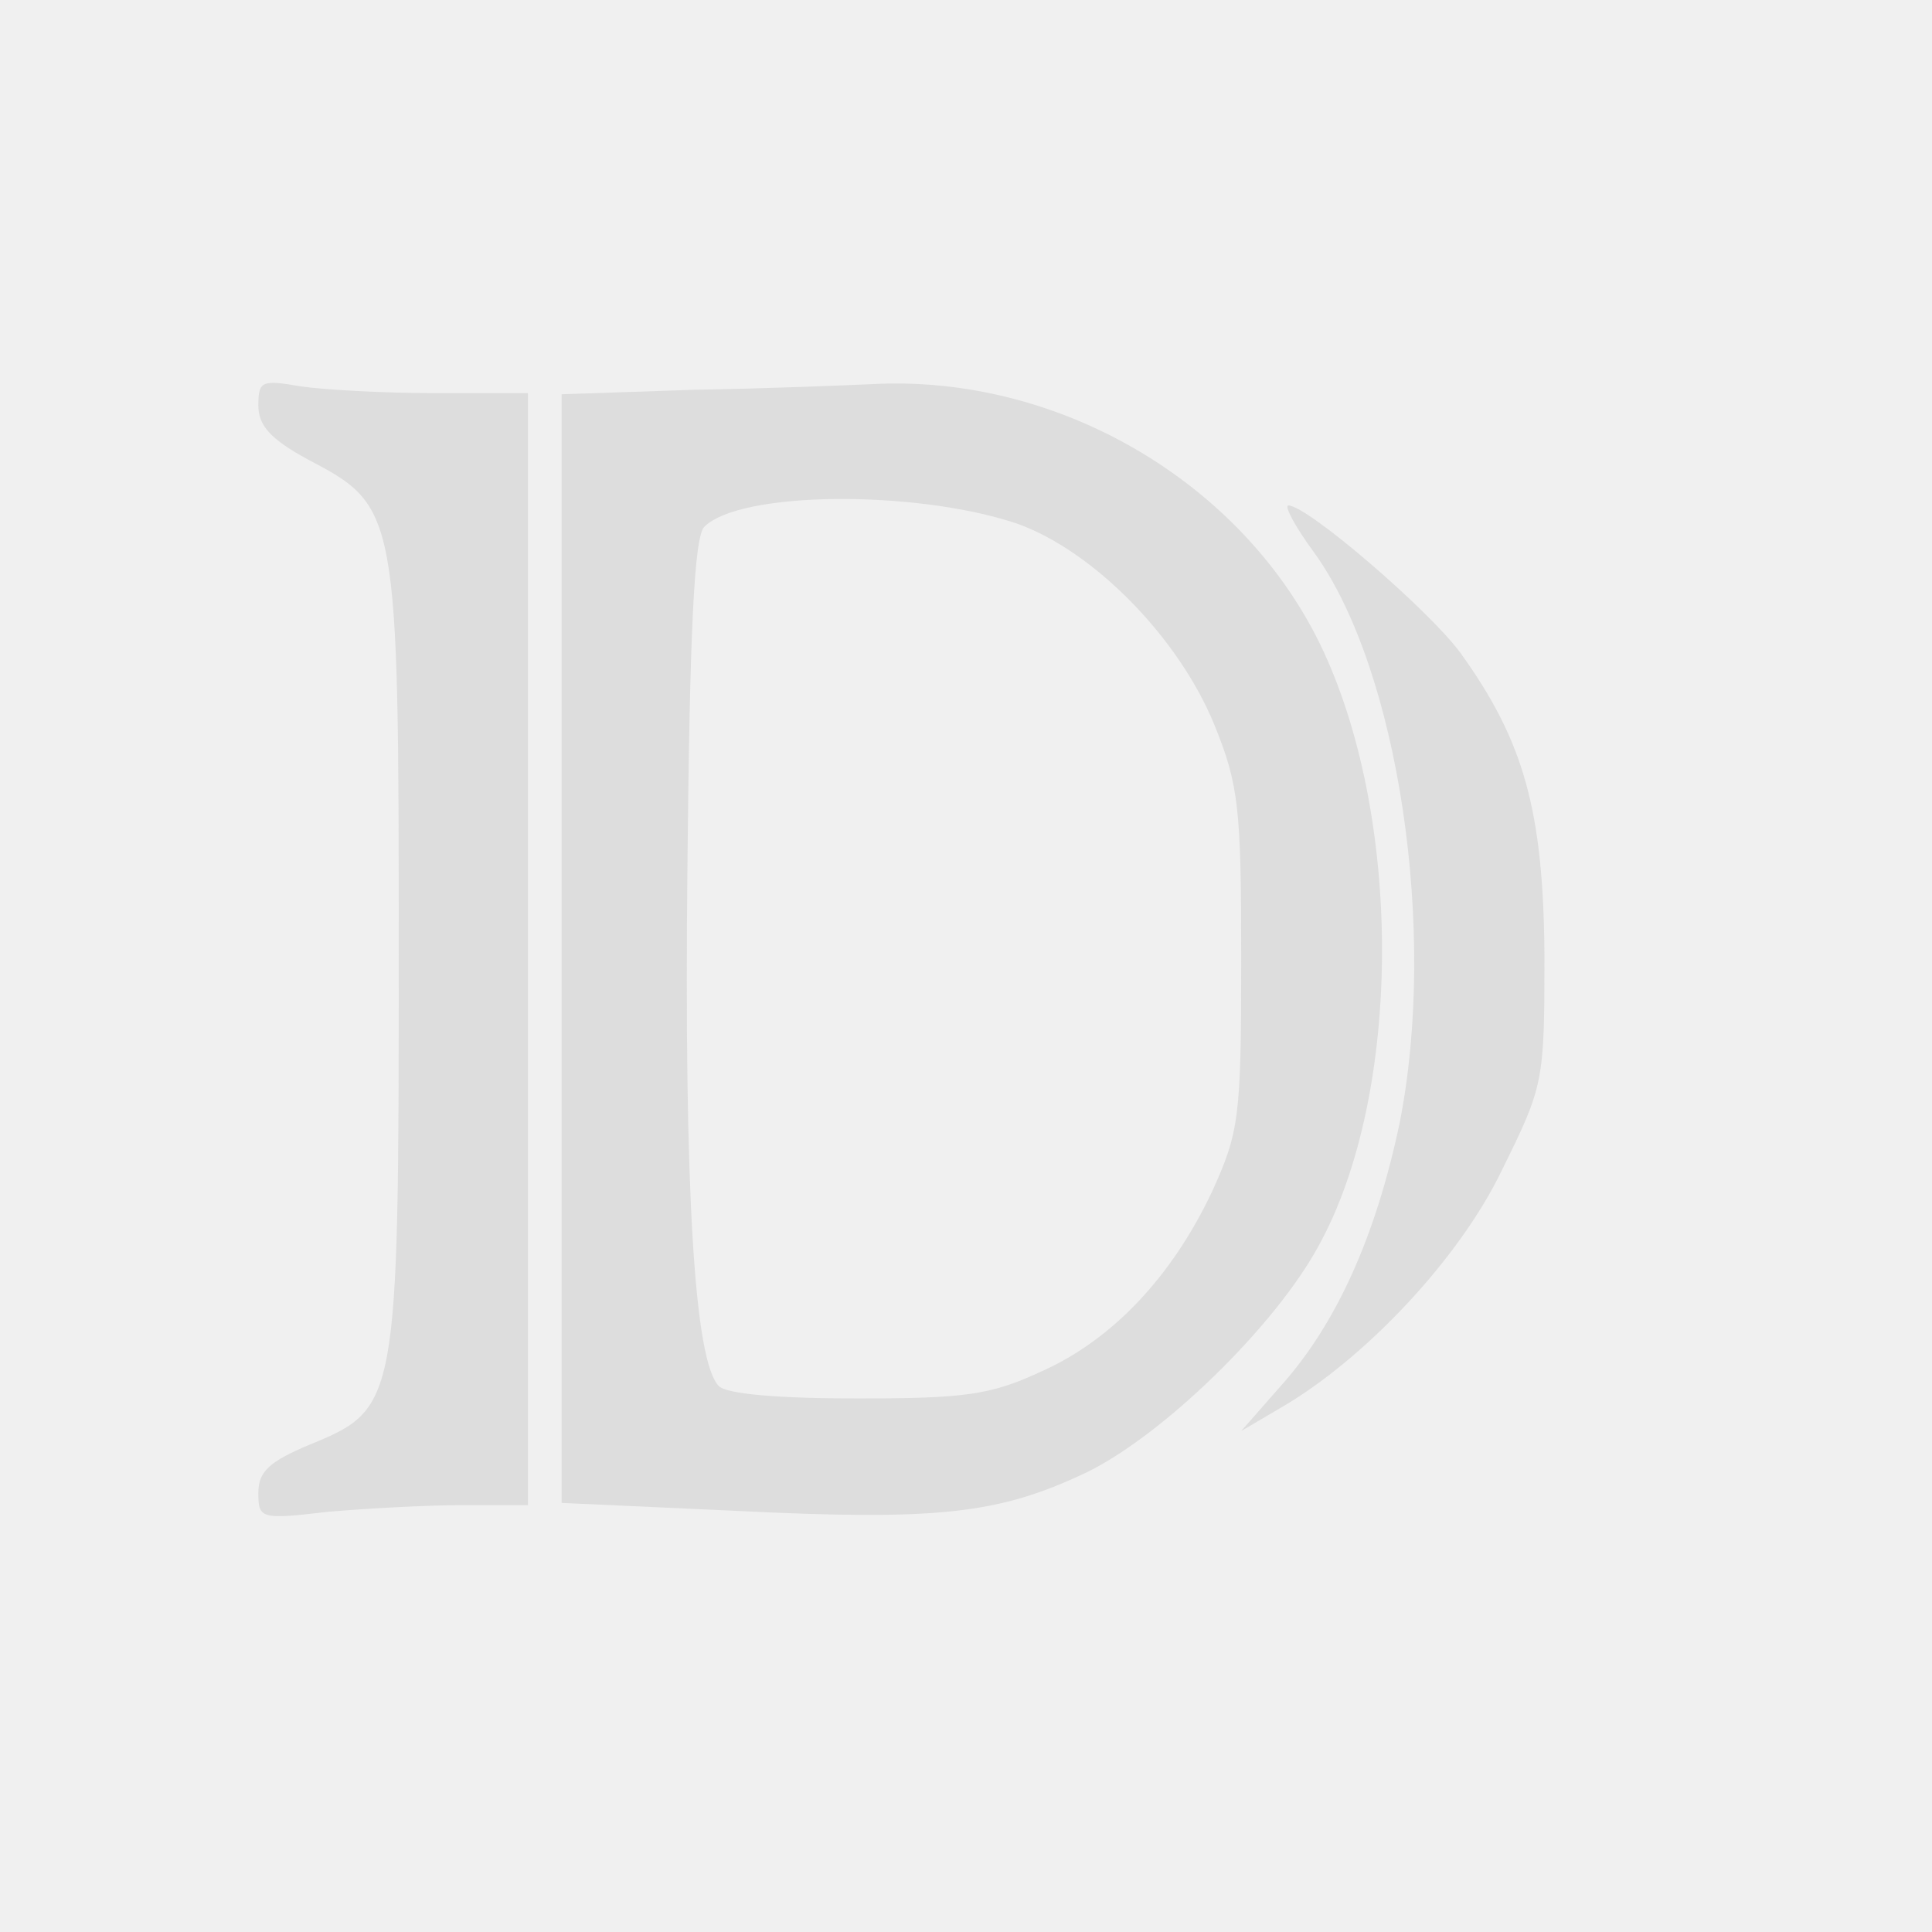
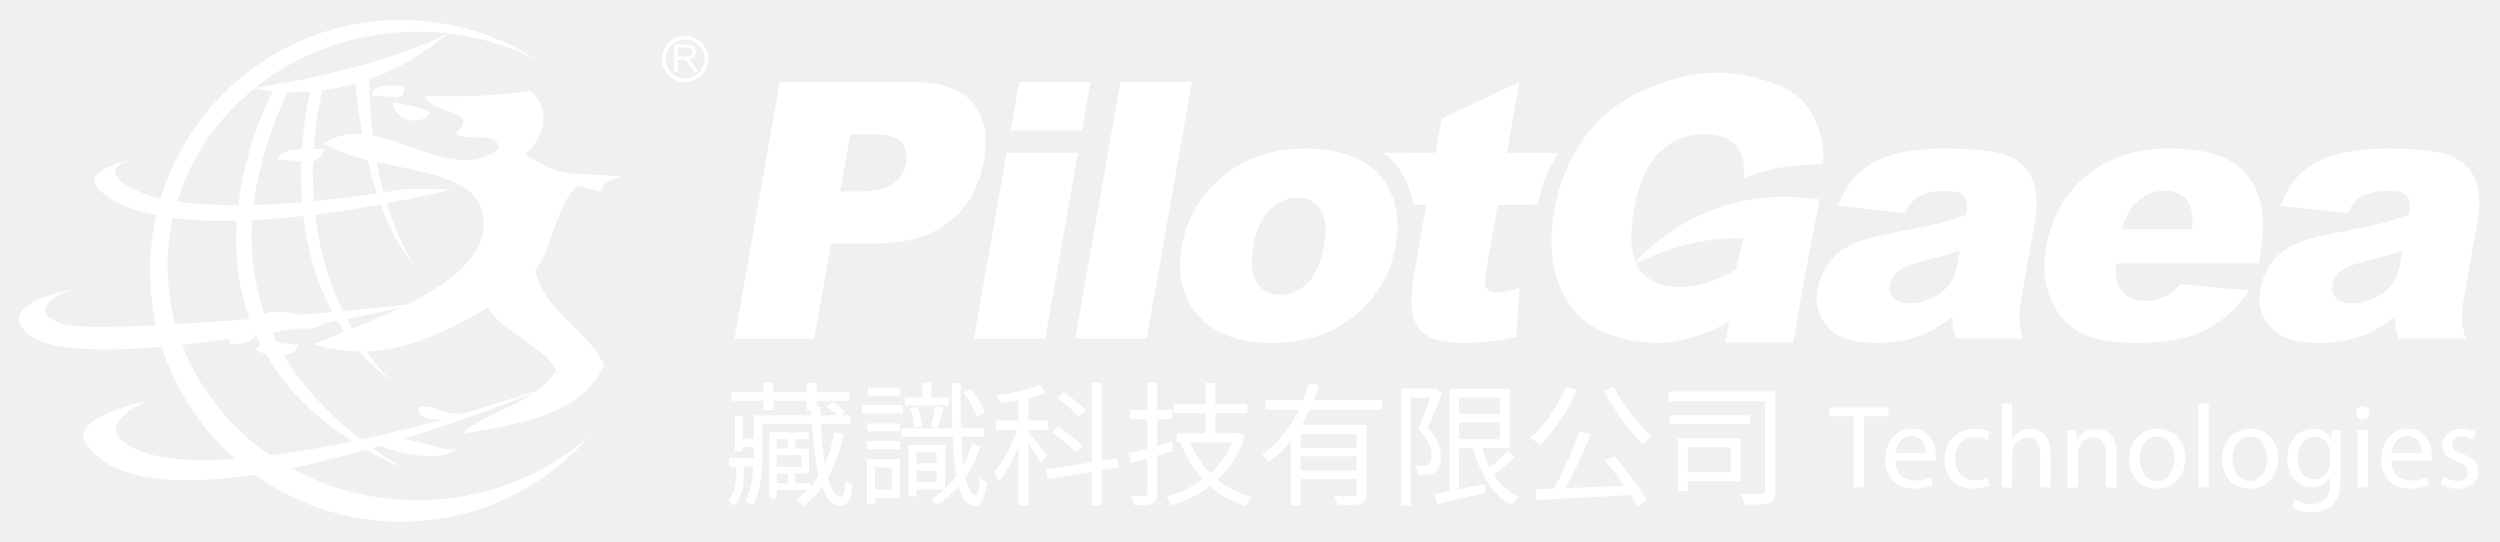
- <svg xmlns="http://www.w3.org/2000/svg" version="1.0" width="38pt" height="38pt" viewBox="0 0 172 172" preserveAspectRatio="xMidYMid meet">
-   <g transform="translate(0,172) scale(0.1,-0.1)" fill="#dddddd" stroke="none">
-     <path d="M230 1359 c0 -18 11 -30 44 -48 80 -42 81 -45 81 -441 0 -400 -1 -404 -79 -436 -36 -15 -46 -24 -46 -43 0 -23 2 -24 61 -17 34 3 88 6 120 6 l59 0 0 495 0 495 -82 0 c-46 0 -100 3 -120 6 -35 6 -38 5 -38 -17z" />
-     <path d="M618 1373 l-118 -4 0 -493 0 -494 154 -7 c181 -9 235 -3 313 34 68 33 168 130 207 202 75 136 75 384 1 536 -71 145 -234 240 -399 231 -23 -1 -94 -4 -158 -5z m287 -119 c68 -24 144 -101 176 -179 22 -54 24 -75 24 -210 0 -141 -2 -153 -26 -206 -36 -76 -89 -132 -152 -160 -45 -21 -68 -24 -164 -24 -71 0 -116 4 -123 11 -22 22 -31 175 -28 463 2 208 6 293 15 302 32 32 188 33 278 3z" />
-     <path d="M1170 1228 c75 -104 110 -337 76 -508 -21 -100 -56 -178 -105 -233 l-36 -41 34 20 c75 43 160 133 198 212 37 75 38 78 38 191 -1 129 -18 191 -75 270 -28 38 -136 131 -153 131 -4 0 6 -19 23 -42z" />
+ <svg xmlns="http://www.w3.org/2000/svg" version="1.1" id="圖層_1" x="0px" y="0px" width="300px" height="65px" viewBox="0 0 300 65" enable-background="new 0 0 300 65" xml:space="preserve">
+   <g>
+     <g>
+       <g>
+         <path fill="#FFFFFF" d="M93.573,9.84h15.832c3.447,0,5.883,0.819,7.307,2.457c1.432,1.641,1.871,3.977,1.349,7.003     c-0.558,3.109-1.913,5.539-4.096,7.282c-2.177,1.754-5.191,2.634-9.022,2.634h-5.219l-2.011,11.429h-9.566L93.573,9.84z      M100.827,22.975h2.334c1.836,0,3.18-0.317,4.036-0.959c0.85-0.63,1.372-1.457,1.547-2.441c0.16-0.971-0.009-1.792-0.536-2.457     c-0.534-0.683-1.677-1.011-3.465-1.011h-2.709L100.827,22.975z" />
+       </g>
+       <g>
+         <path fill="#FFFFFF" d="M120.797,18.334h8.562l-3.936,22.311h-8.553L120.797,18.334z M122.294,9.84h8.563l-1.027,5.822h-8.556     L122.294,9.84z" />
+       </g>
+       <g>
+         <path fill="#FFFFFF" d="M134.457,9.84h8.573l-5.428,30.805h-8.574L134.457,9.84z" />
+       </g>
+       <g>
+         <path fill="#FFFFFF" d="M141.82,29.551c0.604-3.404,2.245-6.211,4.931-8.415c2.689-2.215,5.981-3.305,9.894-3.305     c4.469,0,7.621,1.291,9.446,3.887c1.462,2.086,1.931,4.655,1.39,7.711c-0.604,3.43-2.236,6.249-4.898,8.434     c-2.668,2.191-6.002,3.285-10.027,3.285c-3.583,0-6.328-0.901-8.218-2.729C142.003,36.169,141.17,33.208,141.82,29.551z      M150.397,29.536c-0.348,1.981-0.207,3.453,0.432,4.416c0.642,0.946,1.565,1.422,2.787,1.422c1.231,0,2.313-0.468,3.288-1.403     c0.951-0.938,1.615-2.453,1.978-4.524c0.345-1.932,0.199-3.369-0.437-4.319c-0.631-0.94-1.534-1.415-2.706-1.415     c-1.248,0-2.367,0.479-3.354,1.437C151.407,26.106,150.745,27.57,150.397,29.536z" />
+       </g>
+       <g>
+         <path fill="#FFFFFF" d="M182.329,9.84l-1.498,8.494H187c0,0-1.123,1.792-1.668,3.286c-0.395,1.102-0.777,2.936-0.777,2.936     l-4.822,0.038l-1.396,7.908c-0.174,0.95-0.19,1.57-0.06,1.887c0.189,0.476,0.64,0.705,1.341,0.705     c0.635,0,1.547-0.177,2.743-0.539l-0.407,5.901c-2.197,0.468-4.207,0.694-6.05,0.694c-2.122,0-3.649-0.271-4.563-0.814     c-0.914-0.548-1.508-1.374-1.795-2.494c-0.293-1.105-0.207-2.906,0.224-5.403l1.389-7.844l-1.561-0.038     c0,0-0.136-1.569-1.252-3.573c-1.158-2.075-2.451-2.671-2.451-2.671l6.36,0.023l0.729-4.102L182.329,9.84z" />
+       </g>
+     </g>
+     <g>
+       <g>
+         <g>
+           <path fill="#FFFFFF" d="M210.092,24.906l8.264-1.007l-2.385,12.315c-3.154,1.921-6.158,0.838-8.162,2.134      c-1.828,1.188-3.383,1.862-6.391,2.526c-3.568,0.793-8.021-0.319-10.109-1.572c-2.082-1.241-3.543-3.1-4.377-5.569      c-0.834-2.46-0.973-5.292-0.412-8.486c0.603-3.369,1.81-6.286,3.64-8.775c1.823-2.483,4.19-4.378,7.09-5.66      c2.269-1,5.207-2.079,8.731-2.079c3.41,0,5.855,0.891,7.439,1.502c1.578,0.622,2.809,1.581,3.689,2.875      c0.893,1.295,1.94,3.936,1.643,6.615c0,0-5.92-0.147-9.471,1.739c0.141-2.75-0.654-3.841-1.459-4.463      c-0.789-0.607-1.883-0.913-3.283-0.913c-2.088,0-3.889,0.725-5.377,2.174c-1.502,1.449-2.52,3.746-3.08,6.878      c-0.584,3.335-0.375,5.712,0.627,7.147c1,1.425,2.627,2.144,4.859,2.144c1.067,0,2.113-0.152,3.133-0.457      c1.021-0.313,2.223-0.843,3.602-1.585L210.092,24.906z" />
+         </g>
+         <g>
+           <path fill="#FFFFFF" d="M228.579,25.559l-8.022-0.864c0.563-1.426,1.205-2.555,1.926-3.37c0.729-0.822,1.694-1.527,2.893-2.131      c0.867-0.431,2-0.773,3.414-1.012c1.418-0.234,2.922-0.351,4.516-0.351c2.568,0,4.598,0.14,6.104,0.427      c1.506,0.291,2.698,0.882,3.569,1.791c0.623,0.638,1.033,1.529,1.252,2.68c0.222,1.155,0.234,2.259,0.045,3.313l-1.729,9.851      c-0.191,1.058-0.271,1.879-0.24,2.467c0.025,0.602,0.183,1.363,0.471,2.283h-8.032c-0.228-0.569-0.351-1.002-0.396-1.309      c-0.043-0.303-0.058-0.773-0.037-1.424c-1.316,1.088-2.566,1.857-3.754,2.316c-1.623,0.615-3.427,0.922-5.435,0.922      c-2.668,0-4.584-0.611-5.742-1.849c-1.157-1.228-1.586-2.76-1.271-4.56c0.308-1.701,1.043-3.09,2.23-4.18      c1.186-1.099,3.166-1.906,5.939-2.438c3.322-0.641,5.482-1.094,6.482-1.354c1-0.257,2.067-0.599,3.206-1.023      c0.179-1.052,0.095-1.792-0.271-2.203c-0.354-0.418-1.082-0.63-2.178-0.63c-1.396,0-2.494,0.215-3.269,0.664      C229.641,23.929,229.084,24.594,228.579,25.559z M235.209,30.057c-1.256,0.418-2.557,0.792-3.877,1.12      c-1.818,0.449-3.006,0.906-3.547,1.362c-0.551,0.457-0.883,0.986-0.984,1.574c-0.127,0.668,0.01,1.226,0.408,1.652      c0.395,0.422,1.051,0.635,1.961,0.635c0.951,0,1.883-0.228,2.777-0.685c0.906-0.472,1.58-1.032,2.049-1.698      c0.459-0.668,0.787-1.532,0.963-2.596L235.209,30.057z" />
+         </g>
+         <g>
+           <path fill="#FFFFFF" d="M271.045,31.604H253.9c-0.084,1.381,0.102,2.407,0.572,3.08c0.655,0.963,1.653,1.445,2.983,1.445      c0.834,0,1.672-0.217,2.502-0.631c0.511-0.264,1.086-0.739,1.748-1.402l8.283,0.775c-1.689,2.238-3.523,3.846-5.517,4.827      c-1.99,0.97-4.688,1.452-8.09,1.452c-2.965,0-5.219-0.414-6.768-1.25c-1.543-0.828-2.715-2.15-3.512-3.974      c-0.791-1.81-0.972-3.942-0.543-6.392c0.617-3.493,2.231-6.315,4.848-8.478c2.613-2.15,5.893-3.226,9.824-3.226      c3.203,0,5.635,0.476,7.315,1.445c1.685,0.962,2.843,2.362,3.482,4.203c0.645,1.838,0.704,4.226,0.188,7.166L271.045,31.604z       M263.077,27.514c0.116-1.652-0.113-2.837-0.711-3.559c-0.601-0.705-1.488-1.067-2.666-1.067c-1.353,0-2.531,0.543-3.543,1.626      c-0.642,0.668-1.142,1.664-1.513,3H263.077z" />
+         </g>
+         <g>
+           <path fill="#FFFFFF" d="M281.693,25.559l-8.028-0.864c0.56-1.426,1.205-2.555,1.931-3.37c0.727-0.822,1.686-1.527,2.889-2.131      c0.863-0.431,2-0.773,3.422-1.012c1.41-0.234,2.912-0.351,4.512-0.351c2.566,0,4.596,0.14,6.098,0.427      c1.51,0.291,2.705,0.882,3.578,1.791c0.613,0.638,1.033,1.529,1.248,2.68c0.219,1.155,0.238,2.259,0.051,3.313l-1.742,9.851      c-0.188,1.058-0.266,1.879-0.235,2.467c0.03,0.602,0.188,1.363,0.476,2.283h-8.031c-0.219-0.569-0.353-1.002-0.396-1.309      c-0.049-0.303-0.062-0.773-0.049-1.424c-1.313,1.088-2.56,1.857-3.75,2.316c-1.623,0.615-3.433,0.922-5.438,0.922      c-2.66,0-4.574-0.611-5.732-1.849c-1.166-1.228-1.586-2.76-1.268-4.56c0.299-1.701,1.045-3.09,2.235-4.18      c1.183-1.099,3.151-1.906,5.929-2.438c3.323-0.641,5.479-1.094,6.489-1.354c0.992-0.257,2.06-0.599,3.192-1.023      c0.188-1.052,0.097-1.792-0.264-2.203c-0.35-0.418-1.076-0.63-2.174-0.63c-1.398,0-2.488,0.215-3.273,0.664      C282.754,23.929,282.195,24.594,281.693,25.559z M288.318,30.057c-1.254,0.418-2.541,0.792-3.879,1.12      c-1.811,0.449-3,0.906-3.532,1.362c-0.558,0.457-0.894,0.986-0.998,1.574c-0.123,0.668,0.012,1.226,0.414,1.652      c0.396,0.422,1.047,0.635,1.948,0.635c0.953,0,1.892-0.228,2.783-0.685c0.904-0.472,1.58-1.032,2.053-1.698      c0.459-0.668,0.785-1.532,0.97-2.596L288.318,30.057z" />
+         </g>
+         <g>
+           <polygon fill="#FFFFFF" points="215.193,41.098 207.051,41.098 209.081,29.265 217.211,29.265     " />
+         </g>
+       </g>
+       <g>
+         <g>
+           <path fill="#FFFFFF" d="M195.984,31.739c0,0,8.021-10.101,22.302-7.769c-0.697,3.32-1.369,6.954-1.369,6.954      S209.422,25.171,195.984,31.739z" />
+         </g>
+       </g>
+     </g>
  </g>
+   <g>
+     <g>
+       <g>
+         <path fill="#FFFFFF" d="M48.425,10.297c0.596,2.291-2.492,0.886-3.798,1.267C44.697,9.948,46.745,10.31,48.425,10.297z" />
+       </g>
+       <g>
+         <path fill="#FFFFFF" d="M50.953,11.564c3.904-0.039,7.172,0.081,12.657-0.629c2.742,2.16,1.666,5.735-0.637,7.591     c5.082,2.966,3.941,1.982,11.566,2.658c-4.711,1.36,0.437,2.591-5.237,1.136c-2.708,2.351-2.837,7.288-5.06,10.127     c1.252,5.28,6.193,6.876,8.228,11.385c-2.583,5.857-9.842,7.029-17.088,8.227c3.401-2.927,8.969-3.688,11.391-7.595     c-1.926-3.348-6.267-4.28-8.227-7.59c-5.615,3.373-12.764,7.012-20.88,4.426c7.205-3.095,22.075-7.659,20.248-15.815     c-1.319-5.886-13.641-4.819-18.979-8.227c5.974-4.498,14.732,5.328,20.881,0.639c0.113-2.447-3.967-0.679-5.063-1.905     C57.729,13.103,52.114,13.829,50.953,11.564z" />
+       </g>
+       <g>
+         <path fill="#FFFFFF" d="M47.157,12.198c1.439,0.457,3.234,0.565,4.429,1.263C50.856,15.212,47.15,14.642,47.157,12.198z" />
+       </g>
+       <g>
+         <path fill="#FFFFFF" d="M38.934,17.898c-0.943,2.641-3.196,1.11-5.695,1.26C33.936,17.54,36.632,17.911,38.934,17.898z" />
+       </g>
+       <g>
+         <path fill="#FFFFFF" d="M39.563,38.137c-1.588,2.473-6.082,0.73-8.855,0.633C32.142,35.859,36.68,38.529,39.563,38.137z" />
+       </g>
+       <g>
+         <path fill="#FFFFFF" d="M30.708,39.406c0.091,1.775-1.55,1.822-3.163,1.895C27.311,39.382,29.604,39.99,30.708,39.406z" />
+       </g>
+       <g>
+         <path fill="#FFFFFF" d="M35.769,41.3c-0.05,1.931-4.135,1.483-5.061,0.634C32.289,40.208,33.138,41.415,35.769,41.3z" />
+       </g>
+       <g>
+         <path fill="#FFFFFF" d="M50.319,48.895c2.349-0.449,2.715,1.084,5.062,0.633C55.074,50.4,49.681,51.061,50.319,48.895z" />
+       </g>
+       <g>
+         <path fill="#FFFFFF" d="M45.26,53.32c2.736-1.861,6.464,0.69,9.491,0.63C52.237,55.602,47.294,54.257,45.26,53.32z" />
+       </g>
+     </g>
+     <g>
+       <g>
+         <path fill="#FFFFFF" d="M30.375,10.569c0,0,13.998-1.874,23.335-6.538C42.419,13.727,30.375,10.569,30.375,10.569z" />
+       </g>
+       <g>
+         <path fill="#FFFFFF" d="M50.089,60.032c-16.557,0-29.98-12.585-29.98-28.116c0-15.527,13.424-28.115,29.98-28.115     c5.202,0,10.095,1.242,14.361,3.426c-4.707-3.047-10.314-4.83-16.346-4.83c-16.624,0-30.094,13.478-30.094,30.104     c0,16.623,13.471,30.101,30.094,30.101c9.11,0,17.268-4.055,22.786-10.439C65.497,57.029,58.173,60.032,50.089,60.032z" />
+       </g>
+       <g>
+         <path fill="#FFFFFF" d="M34.808,10.336c-0.932,0-1.632-0.237-1.632-0.237S15.181,41.432,48.622,56.354     C34.063,47.564,23.839,33.495,34.808,10.336z" />
+       </g>
+       <g>
+         <path fill="#FFFFFF" d="M37.494,9.865c0,0-6.674,23.387,9.441,35.898C32.499,30.363,39.007,9.637,39.007,9.637L37.494,9.865z" />
+       </g>
+       <g>
+         <path fill="#FFFFFF" d="M42.508,8.233c0,0,0.784,16.345,7.32,23.816c-6.303-10.035-5.455-23.936-5.455-23.936L42.508,8.233z" />
+       </g>
+       <g>
+         <path fill="#FFFFFF" d="M15.998,19.155c0,0-4.162,0.715-1.056,2.905c7.649,5.399,33.548,0.616,33.548,0.616l5.833,0.029     c0,0-33.059,8.433-42.287,0.201C9.153,20.333,15.998,19.155,15.998,19.155z" />
+       </g>
+       <g>
+         <path fill="#FFFFFF" d="M17.571,48.13c0,0-5.771,2.479-2.81,4.865c7.97,6.425,40.021-3.193,39.229-2.845l11.306-3.519     c0,0-46.342,19.481-54.965,6.616C8.18,50.037,17.571,48.13,17.571,48.13z" />
+       </g>
+       <g>
+         <path fill="#FFFFFF" d="M8.688,34.764c0,0-6.332,2.037-1.458,4.027c4.254,1.734,43.125-2.37,43.125-2.37l0,0     c0,0-40.854,9.546-47.146,3.538C-0.664,36.261,8.688,34.764,8.688,34.764z" />
+       </g>
+     </g>
+     <g>
+       <g>
+         <g>
+           <path fill="#FFFFFF" d="M82.216,4.3c-1.534,0-2.777,1.244-2.777,2.778c0,1.532,1.243,2.777,2.777,2.777      c1.533,0,2.775-1.245,2.775-2.777C84.991,5.544,83.75,4.3,82.216,4.3z M82.216,9.414c-1.29,0-2.337-1.047-2.337-2.335      c0-1.29,1.047-2.335,2.337-2.335c1.289,0,2.334,1.045,2.334,2.335C84.551,8.367,83.505,9.414,82.216,9.414z" />
+         </g>
+       </g>
+       <g>
+         <g>
+           <path fill="#FFFFFF" d="M80.913,8.637V5.356h1.455c0.293,0,0.514,0.028,0.667,0.086c0.151,0.063,0.275,0.164,0.364,0.314      c0.092,0.154,0.136,0.315,0.136,0.496c0,0.234-0.074,0.428-0.225,0.588c-0.15,0.159-0.385,0.26-0.697,0.304      c0.113,0.055,0.202,0.109,0.262,0.164C83,7.425,83.12,7.573,83.234,7.744l0.571,0.893h-0.547l-0.435-0.682      c-0.125-0.196-0.232-0.349-0.314-0.452c-0.08-0.104-0.153-0.176-0.22-0.22c-0.063-0.042-0.13-0.07-0.196-0.088      c-0.049-0.01-0.131-0.011-0.243-0.011h-0.505v1.453H80.913z M81.345,6.805h0.935c0.199,0,0.355-0.019,0.467-0.06      C82.858,6.701,82.943,6.637,83,6.548c0.06-0.094,0.087-0.189,0.087-0.296c0-0.155-0.057-0.283-0.169-0.382      c-0.11-0.1-0.29-0.152-0.534-0.152h-1.04v1.087H81.345z" />
+         </g>
+       </g>
+     </g>
+   </g>
+   <g>
+     <g>
+       <path fill="#FFFFFF" d="M222.423,49.96h-2.914v-1.052h7.098v1.052h-2.93v8.534h-1.254V49.96L222.423,49.96z" />
+     </g>
+     <g>
+       <path fill="#FFFFFF" d="M227.433,55.267c0.024,1.693,1.092,2.391,2.344,2.391c0.896,0,1.451-0.156,1.907-0.341l0.228,0.882    c-0.441,0.199-1.21,0.438-2.304,0.438c-2.106,0-3.388-1.406-3.388-3.47c0-2.092,1.237-3.724,3.245-3.724    c2.245,0,2.828,1.974,2.828,3.238c0,0.255-0.014,0.456-0.043,0.598L227.433,55.267z M231.085,54.371    c0.014-0.783-0.327-2.035-1.72-2.035c-1.283,0-1.822,1.167-1.922,2.035H231.085z" />
+     </g>
+     <g>
+       <path fill="#FFFFFF" d="M238.749,58.255c-0.325,0.156-1.051,0.397-1.973,0.397c-2.08,0-3.428-1.408-3.428-3.529    c0-2.118,1.447-3.671,3.697-3.671c0.74,0,1.395,0.186,1.737,0.371l-0.286,0.954c-0.299-0.158-0.768-0.326-1.451-0.326    c-1.577,0-2.434,1.179-2.434,2.616c0,1.592,1.022,2.573,2.39,2.573c0.713,0,1.181-0.17,1.536-0.326L238.749,58.255z" />
+     </g>
+     <g>
+       <path fill="#FFFFFF" d="M240.216,48.397h1.251v4.296h0.028c0.199-0.357,0.512-0.685,0.898-0.886    c0.369-0.226,0.811-0.355,1.279-0.355c0.928,0,2.406,0.568,2.406,2.947v4.095h-1.255v-3.953c0-1.126-0.41-2.047-1.591-2.047    c-0.812,0-1.438,0.567-1.679,1.249c-0.072,0.174-0.087,0.354-0.087,0.599v4.152h-1.251L240.216,48.397L240.216,48.397z" />
+     </g>
+     <g>
+       <path fill="#FFFFFF" d="M248.11,53.476c0-0.728-0.015-1.296-0.058-1.865h1.109l0.073,1.124h0.028    c0.342-0.638,1.136-1.282,2.276-1.282c0.949,0,2.433,0.568,2.433,2.935v4.107h-1.257v-3.967c0-1.11-0.409-2.051-1.593-2.051    c-0.81,0-1.449,0.585-1.675,1.282c-0.058,0.158-0.087,0.384-0.087,0.583v4.153h-1.25L248.11,53.476L248.11,53.476z" />
+     </g>
+     <g>
+       <path fill="#FFFFFF" d="M258.805,58.652c-1.85,0-3.301-1.364-3.301-3.542c0-2.304,1.521-3.658,3.412-3.658    c1.978,0,3.315,1.438,3.315,3.527c0,2.562-1.778,3.672-3.414,3.672L258.805,58.652L258.805,58.652z M258.847,57.713    c1.196,0,2.094-1.124,2.094-2.69c0-1.163-0.585-2.631-2.067-2.631c-1.462,0-2.103,1.365-2.103,2.676    c0,1.508,0.853,2.646,2.063,2.646H258.847z" />
+     </g>
+     <g>
+       <path fill="#FFFFFF" d="M263.811,48.397h1.254v10.097h-1.254V48.397z" />
+     </g>
+     <g>
+       <path fill="#FFFFFF" d="M269.94,58.652c-1.85,0-3.301-1.364-3.301-3.542c0-2.304,1.521-3.658,3.416-3.658    c1.977,0,3.314,1.438,3.314,3.527c0,2.562-1.778,3.672-3.416,3.672L269.94,58.652L269.94,58.652z M269.979,57.713    c1.199,0,2.095-1.124,2.095-2.69c0-1.163-0.582-2.631-2.063-2.631c-1.464,0-2.104,1.365-2.104,2.676    c0,1.508,0.854,2.646,2.062,2.646H269.979z" />
+     </g>
+     <g>
+       <path fill="#FFFFFF" d="M280.848,57.486c0,1.592-0.326,2.546-0.98,3.158c-0.682,0.607-1.65,0.825-2.516,0.825    c-0.827,0-1.739-0.202-2.292-0.571l0.313-0.967c0.456,0.298,1.168,0.554,2.017,0.554c1.283,0,2.223-0.666,2.223-2.417v-0.752    h-0.027c-0.372,0.641-1.127,1.153-2.195,1.153c-1.706,0-2.931-1.453-2.931-3.373c0-2.335,1.523-3.643,3.117-3.643    c1.196,0,1.837,0.61,2.147,1.184h0.028l0.044-1.027h1.111c-0.043,0.486-0.058,1.04-0.058,1.879v3.997H280.848z M279.596,54.314    c0-0.199-0.013-0.386-0.067-0.556c-0.231-0.736-0.827-1.338-1.753-1.338c-1.192,0-2.048,1.012-2.048,2.617    c0,1.336,0.699,2.476,2.035,2.476c0.781,0,1.478-0.481,1.733-1.296c0.071-0.2,0.1-0.44,0.1-0.669V54.314L279.596,54.314z" />
+     </g>
+     <g>
+       <path fill="#FFFFFF" d="M283.506,50.345c-0.469,0-0.781-0.367-0.781-0.809c0-0.442,0.326-0.801,0.812-0.801    c0.481,0,0.796,0.358,0.796,0.801c0,0.441-0.314,0.809-0.811,0.809H283.506z M282.907,58.494V51.61h1.252v6.884H282.907z" />
+     </g>
+     <g>
+       <path fill="#FFFFFF" d="M286.946,55.267c0.031,1.693,1.096,2.391,2.351,2.391c0.896,0,1.448-0.156,1.904-0.341l0.229,0.882    c-0.441,0.199-1.208,0.438-2.307,0.438c-2.101,0-3.383-1.406-3.383-3.47c0-2.092,1.237-3.724,3.243-3.724    c2.246,0,2.829,1.974,2.829,3.238c0,0.255-0.012,0.456-0.042,0.598L286.946,55.267z M290.604,54.371    c0.017-0.783-0.324-2.035-1.721-2.035c-1.281,0-1.818,1.167-1.918,2.035H290.604z" />
+     </g>
+     <g>
+       <path fill="#FFFFFF" d="M293.191,57.229c0.385,0.228,1.038,0.483,1.664,0.483c0.898,0,1.323-0.441,1.323-1.026    c0-0.595-0.357-0.923-1.267-1.262c-1.252-0.458-1.836-1.128-1.836-1.949c0-1.11,0.911-2.023,2.377-2.023    c0.699,0,1.311,0.186,1.679,0.43l-0.298,0.896c-0.271-0.158-0.771-0.401-1.407-0.401c-0.743,0-1.139,0.43-1.139,0.942    c0,0.581,0.397,0.837,1.295,1.179c1.181,0.438,1.807,1.038,1.807,2.077c0,1.222-0.952,2.077-2.56,2.077    c-0.755,0-1.454-0.2-1.935-0.484L293.191,57.229z" />
+     </g>
+   </g>
+   <text transform="matrix(1 0 0 1 86.8242 59.3906)" fill="#FFFFFF" font-family="'AdobeFanHeitiStd-Bold-B5pc-H'" font-size="16">藏識科技有限公司</text>
</svg>
